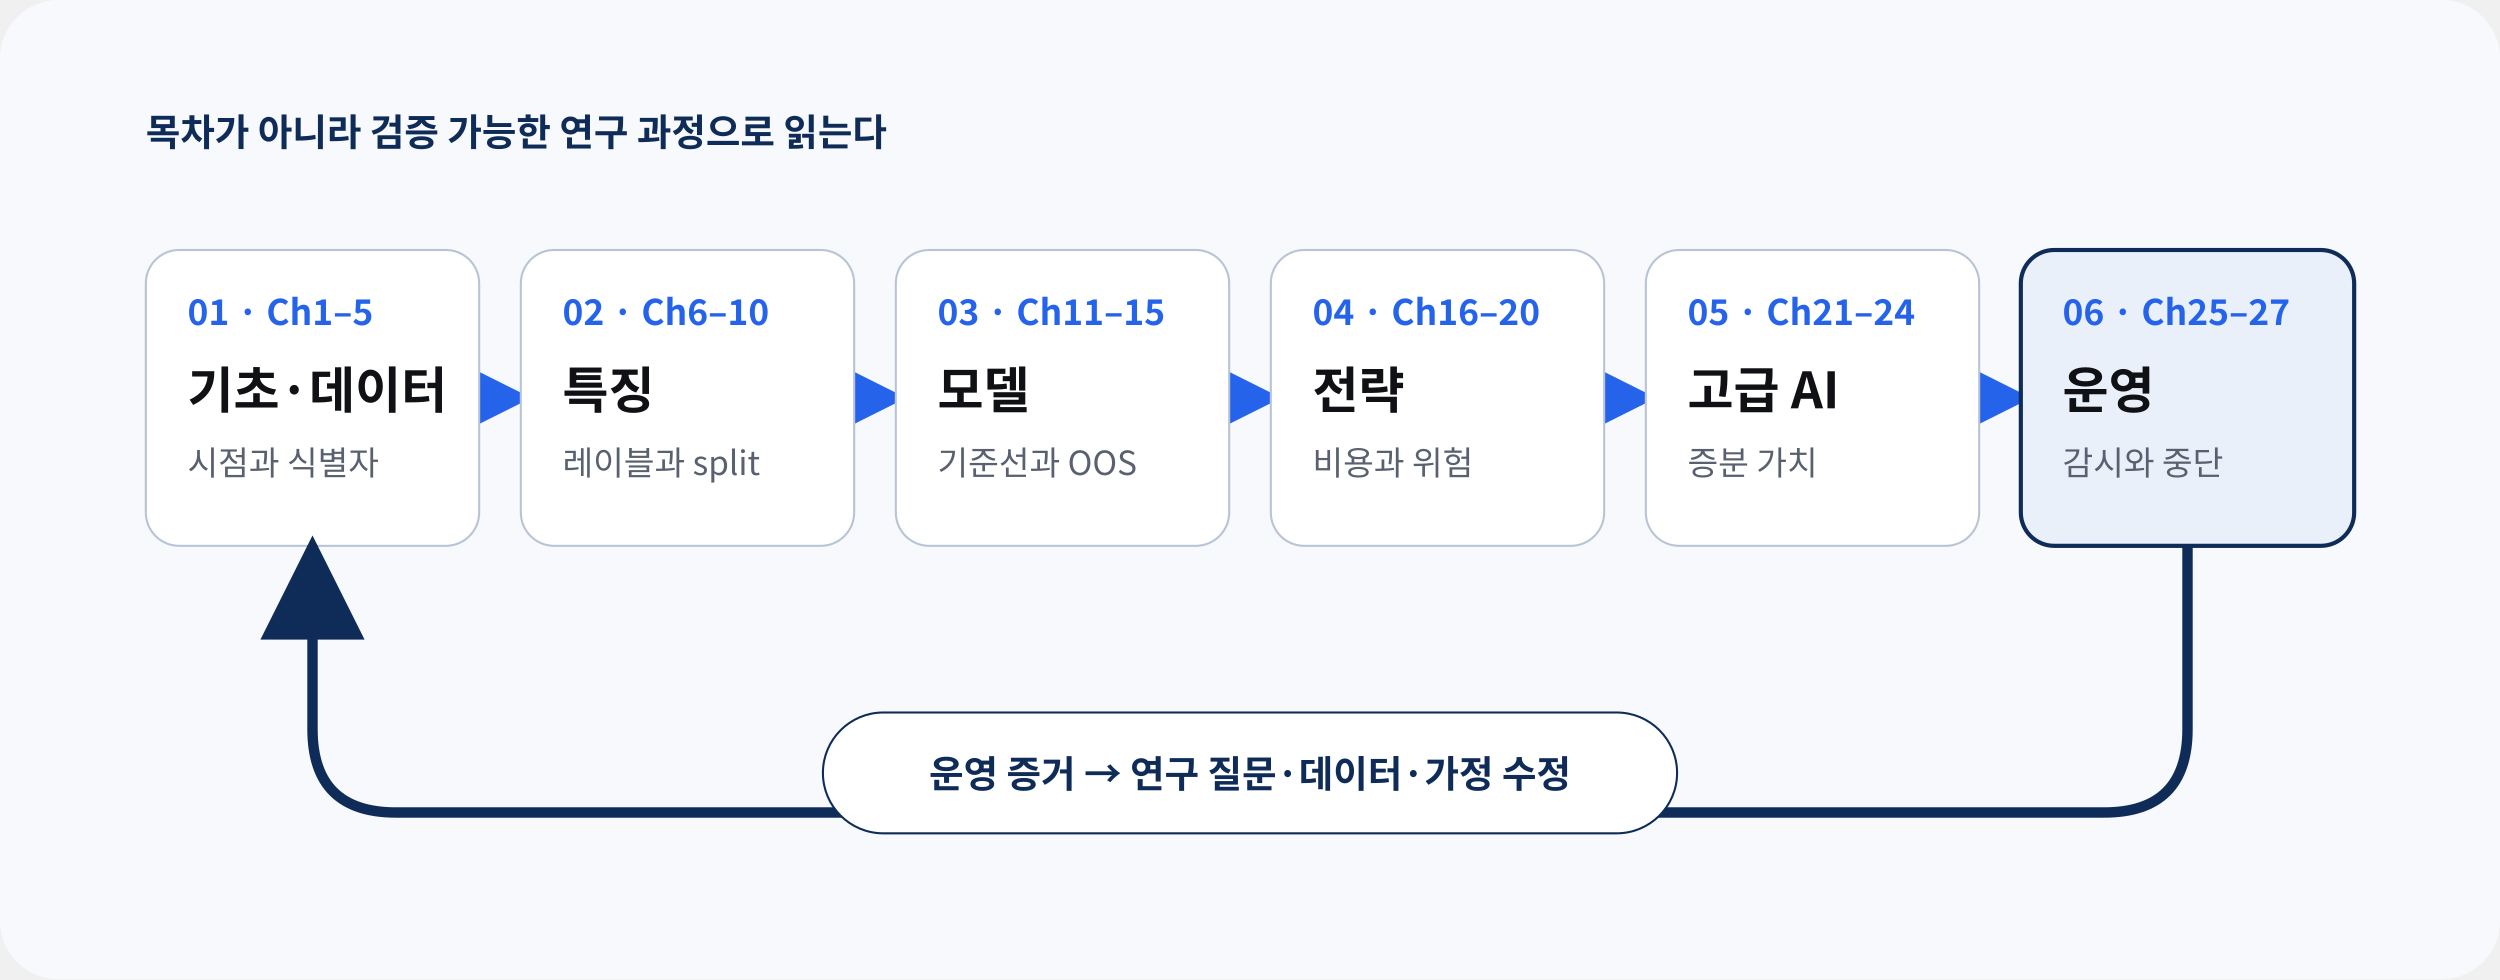
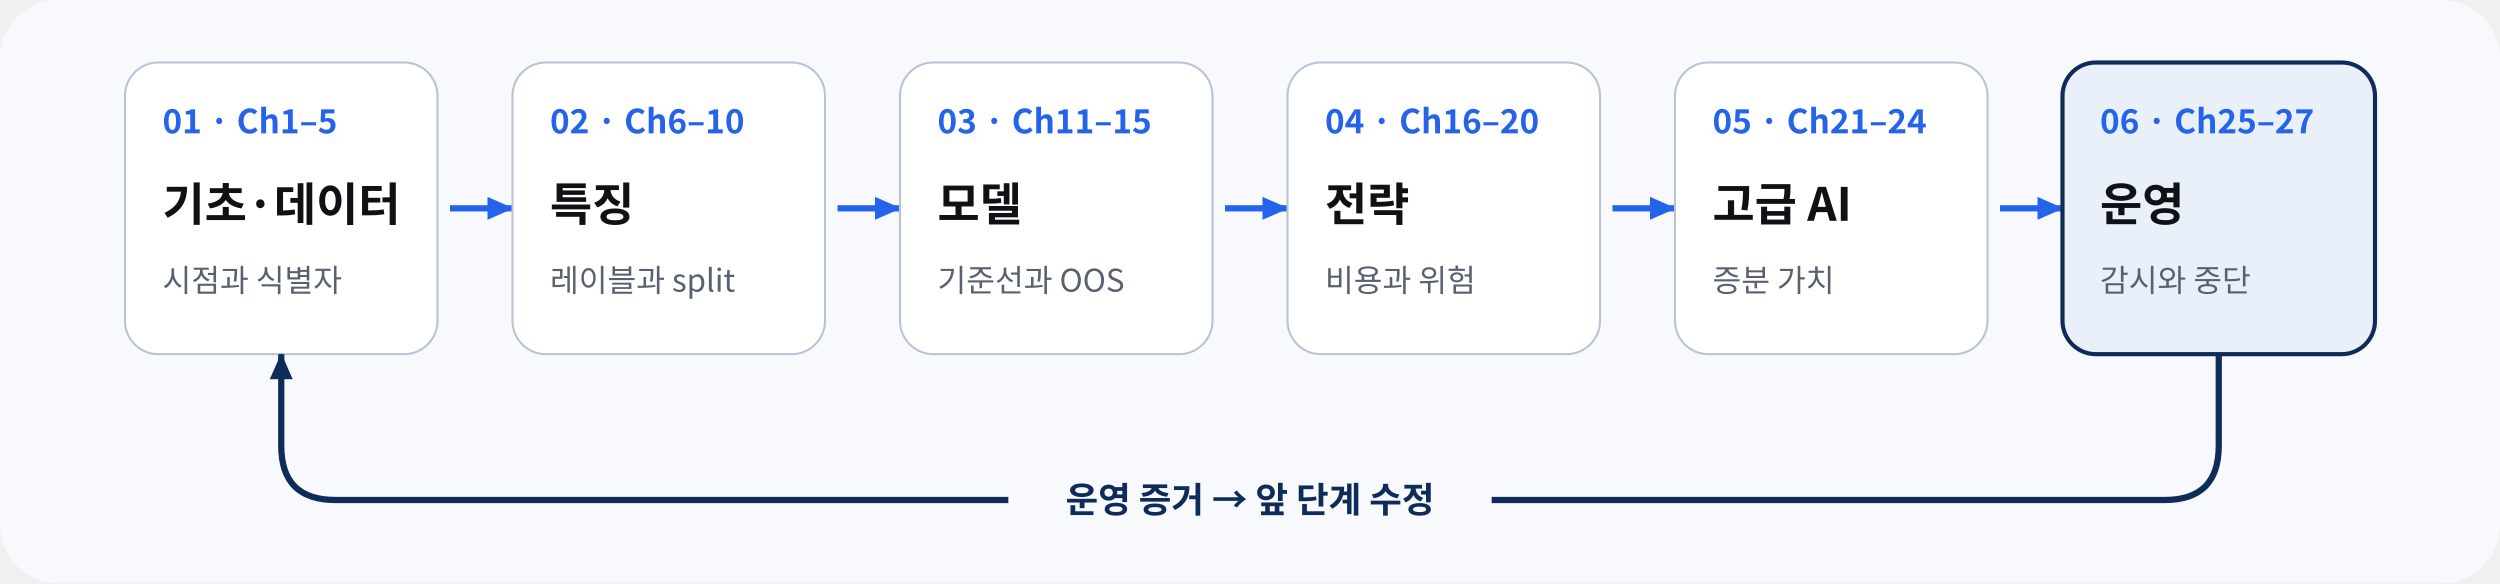
- <svg xmlns="http://www.w3.org/2000/svg" viewBox="0 0 1200 470" role="img" aria-labelledby="title desc">
+ <svg xmlns="http://www.w3.org/2000/svg" viewBox="0 0 1200 280" role="img" aria-labelledby="title desc">
  <defs>
-     <marker id="arrow" viewBox="0 0 12 12" refX="10" refY="6" markerWidth="12" markerHeight="12" orient="auto">
-       <path d="M1 1 L11 6 L1 11 Z" fill="#2563eb" />
+     <marker id="fwd" markerUnits="userSpaceOnUse" viewBox="0 0 13 12" refX="12" refY="6" markerWidth="13" markerHeight="12" orient="auto">
+       <path d="M0 0.5 L12.5 6 L0 11.5 Z" fill="#2563eb" />
    </marker>
-     <marker id="back" viewBox="0 0 12 12" refX="10" refY="6" markerWidth="12" markerHeight="12" orient="auto">
-       <path d="M1 1 L11 6 L1 11 Z" fill="#0f2c59" />
+     <marker id="back" markerUnits="userSpaceOnUse" viewBox="0 0 13 12" refX="12" refY="6" markerWidth="13" markerHeight="12" orient="auto">
+       <path d="M0 0.5 L12.5 6 L0 11.5 Z" fill="#0f2c59" />
    </marker>
  </defs>
-   <style>text{font-family:'Noto Sans CJK KR','Apple SD Gothic Neo','Malgun Gothic','Noto Sans KR',NanumGothic,Inter,system-ui,sans-serif}.n{font-size:17px;font-weight:800;fill:#2563eb}.h{font-size:24px;font-weight:900;fill:#101114}.b{font-size:16px;fill:#596170}.feedback{font-size:18px;font-weight:800;fill:#0f2c59}</style>
-   <rect width="1200" height="470" rx="28" fill="#f7f9fc" />
-   <g stroke="#2563eb" stroke-width="5" fill="none" marker-end="url(#arrow)">
-     <line x1="230" y1="191" x2="250" y2="191" />
-     <line x1="410" y1="191" x2="430" y2="191" />
-     <line x1="590" y1="191" x2="610" y2="191" />
-     <line x1="770" y1="191" x2="790" y2="191" />
-     <line x1="950" y1="191" x2="970" y2="191" />
+   <style>text{font-family:'Noto Sans CJK KR','Apple SD Gothic Neo','Malgun Gothic','Noto Sans KR',NanumGothic,Inter,system-ui,sans-serif}.n{font-size:16px;font-weight:800;fill:#2563eb}.h{font-size:22px;font-weight:900;fill:#101114}.b{font-size:15px;fill:#596170}.edge{font-size:17px;font-weight:800;fill:#0f2c59;paint-order:stroke fill;stroke:#f7f9fc;stroke-width:4px;stroke-linejoin:round}.an-s{text-anchor:start}.an-m{text-anchor:middle}.an-e{text-anchor:end}</style>
+   <rect width="1200" height="280" rx="28" fill="#f7f9fc" />
+   <g transform="translate(60 30)">
+     <rect x="0" y="0" width="150" height="140" rx="16" fill="#fff" stroke="#b8c4d6" stroke-width="1" />
+     <text class="n an-s" x="18" y="34">01 · Ch1–5</text>
+     <text class="h an-s" x="18" y="76">기초·데이터</text>
+     <text class="b an-s" x="18" y="110">시점과 식별자</text>
  </g>
-   <g transform="translate(70 120)">
-     <rect width="160" height="142" rx="16" fill="#fff" stroke="#b8c4d6" />
-     <text x="20" y="36" class="n">01 · Ch1–5</text>
-     <text x="20" y="76" class="h">기초·데이터</text>
-     <text x="20" y="108" class="b">시점과 식별자</text>
+   <path d="M216 100 H246" fill="none" stroke="#2563eb" stroke-width="3" marker-end="url(#fwd)" />
+   <g transform="translate(246 30)">
+     <rect x="0" y="0" width="150" height="140" rx="16" fill="#fff" stroke="#b8c4d6" stroke-width="1" />
+     <text class="n an-s" x="18" y="34">02 · Ch6–10</text>
+     <text class="h an-s" x="18" y="76">특징</text>
+     <text class="b an-s" x="18" y="110">레이블과 split</text>
  </g>
-   <g transform="translate(250 120)">
-     <rect width="160" height="142" rx="16" fill="#fff" stroke="#b8c4d6" />
-     <text x="20" y="36" class="n">02 · Ch6–10</text>
-     <text x="20" y="76" class="h">특징</text>
-     <text x="20" y="108" class="b">레이블과 split</text>
+   <path d="M402 100 H432" fill="none" stroke="#2563eb" stroke-width="3" marker-end="url(#fwd)" />
+   <g transform="translate(432 30)">
+     <rect x="0" y="0" width="150" height="140" rx="16" fill="#fff" stroke="#b8c4d6" stroke-width="1" />
+     <text class="n an-s" x="18" y="34">03 · Ch11–15</text>
+     <text class="h an-s" x="18" y="76">모델</text>
+     <text class="b an-s" x="18" y="110">기준선과 OOS</text>
  </g>
-   <g transform="translate(430 120)">
-     <rect width="160" height="142" rx="16" fill="#fff" stroke="#b8c4d6" />
-     <text x="20" y="36" class="n">03 · Ch11–15</text>
-     <text x="20" y="76" class="h">모델</text>
-     <text x="20" y="108" class="b">기준선과 OOS</text>
+   <path d="M588 100 H618" fill="none" stroke="#2563eb" stroke-width="3" marker-end="url(#fwd)" />
+   <g transform="translate(618 30)">
+     <rect x="0" y="0" width="150" height="140" rx="16" fill="#fff" stroke="#b8c4d6" stroke-width="1" />
+     <text class="n an-s" x="18" y="34">04 · Ch16–20</text>
+     <text class="h an-s" x="18" y="76">전략</text>
+     <text class="b an-s" x="18" y="110">비용과 위험</text>
  </g>
-   <g transform="translate(610 120)">
-     <rect width="160" height="142" rx="16" fill="#fff" stroke="#b8c4d6" />
-     <text x="20" y="36" class="n">04 · Ch16–20</text>
-     <text x="20" y="76" class="h">전략</text>
-     <text x="20" y="108" class="b">비용과 위험</text>
+   <path d="M774 100 H804" fill="none" stroke="#2563eb" stroke-width="3" marker-end="url(#fwd)" />
+   <g transform="translate(804 30)">
+     <rect x="0" y="0" width="150" height="140" rx="16" fill="#fff" stroke="#b8c4d6" stroke-width="1" />
+     <text class="n an-s" x="18" y="34">05 · Ch21–24</text>
+     <text class="h an-s" x="18" y="76">고급 AI</text>
+     <text class="b an-s" x="18" y="110">증분 가치</text>
  </g>
-   <g transform="translate(790 120)">
-     <rect width="160" height="142" rx="16" fill="#fff" stroke="#b8c4d6" />
-     <text x="20" y="36" class="n">05 · Ch21–24</text>
-     <text x="20" y="76" class="h">고급 AI</text>
-     <text x="20" y="108" class="b">증분 가치</text>
+   <path d="M960 100 H990" fill="none" stroke="#2563eb" stroke-width="3" marker-end="url(#fwd)" />
+   <g transform="translate(990 30)">
+     <rect x="0" y="0" width="150" height="140" rx="16" fill="#eaf0fa" stroke="#0f2c59" stroke-width="2" />
+     <text class="n an-s" x="18" y="34">06 · Ch25–27</text>
+     <text class="h an-s" x="18" y="76">운영</text>
+     <text class="b an-s" x="18" y="110">감시와 중단</text>
  </g>
-   <g transform="translate(970 120)">
-     <rect width="160" height="142" rx="16" fill="#eaf0fa" stroke="#0f2c59" stroke-width="2" />
-     <text x="20" y="36" class="n">06 · Ch25–27</text>
-     <text x="20" y="76" class="h">운영</text>
-     <text x="20" y="108" class="b">감시와 중단</text>
-   </g>
-   <path d="M1050 262 V350 Q1050 390 1010 390 H190 Q150 390 150 350 V262" fill="none" stroke="#0f2c59" stroke-width="5" marker-end="url(#back)" />
-   <rect x="395" y="342" width="410" height="58" rx="29" fill="#fff" stroke="#0f2c59" />
-   <text x="600" y="378" text-anchor="middle" class="feedback">운영 증거 → 연구 질문·데이터·가정 수정</text>
-   <text x="70" y="70" class="feedback">목차가 아니라 검증 가능한 연구 과정으로 읽는다</text>
+   <path d="M1065 170 V214 Q1065 240 1039 240 H716" fill="none" stroke="#0f2c59" stroke-width="3" />
+   <path d="M484 240 H161 Q135 240 135 214 V170" fill="none" stroke="#0f2c59" stroke-width="3" marker-end="url(#back)" />
+   <text class="edge an-m" x="600" y="246">운영 증거 → 앞 단계 수정</text>
</svg>
